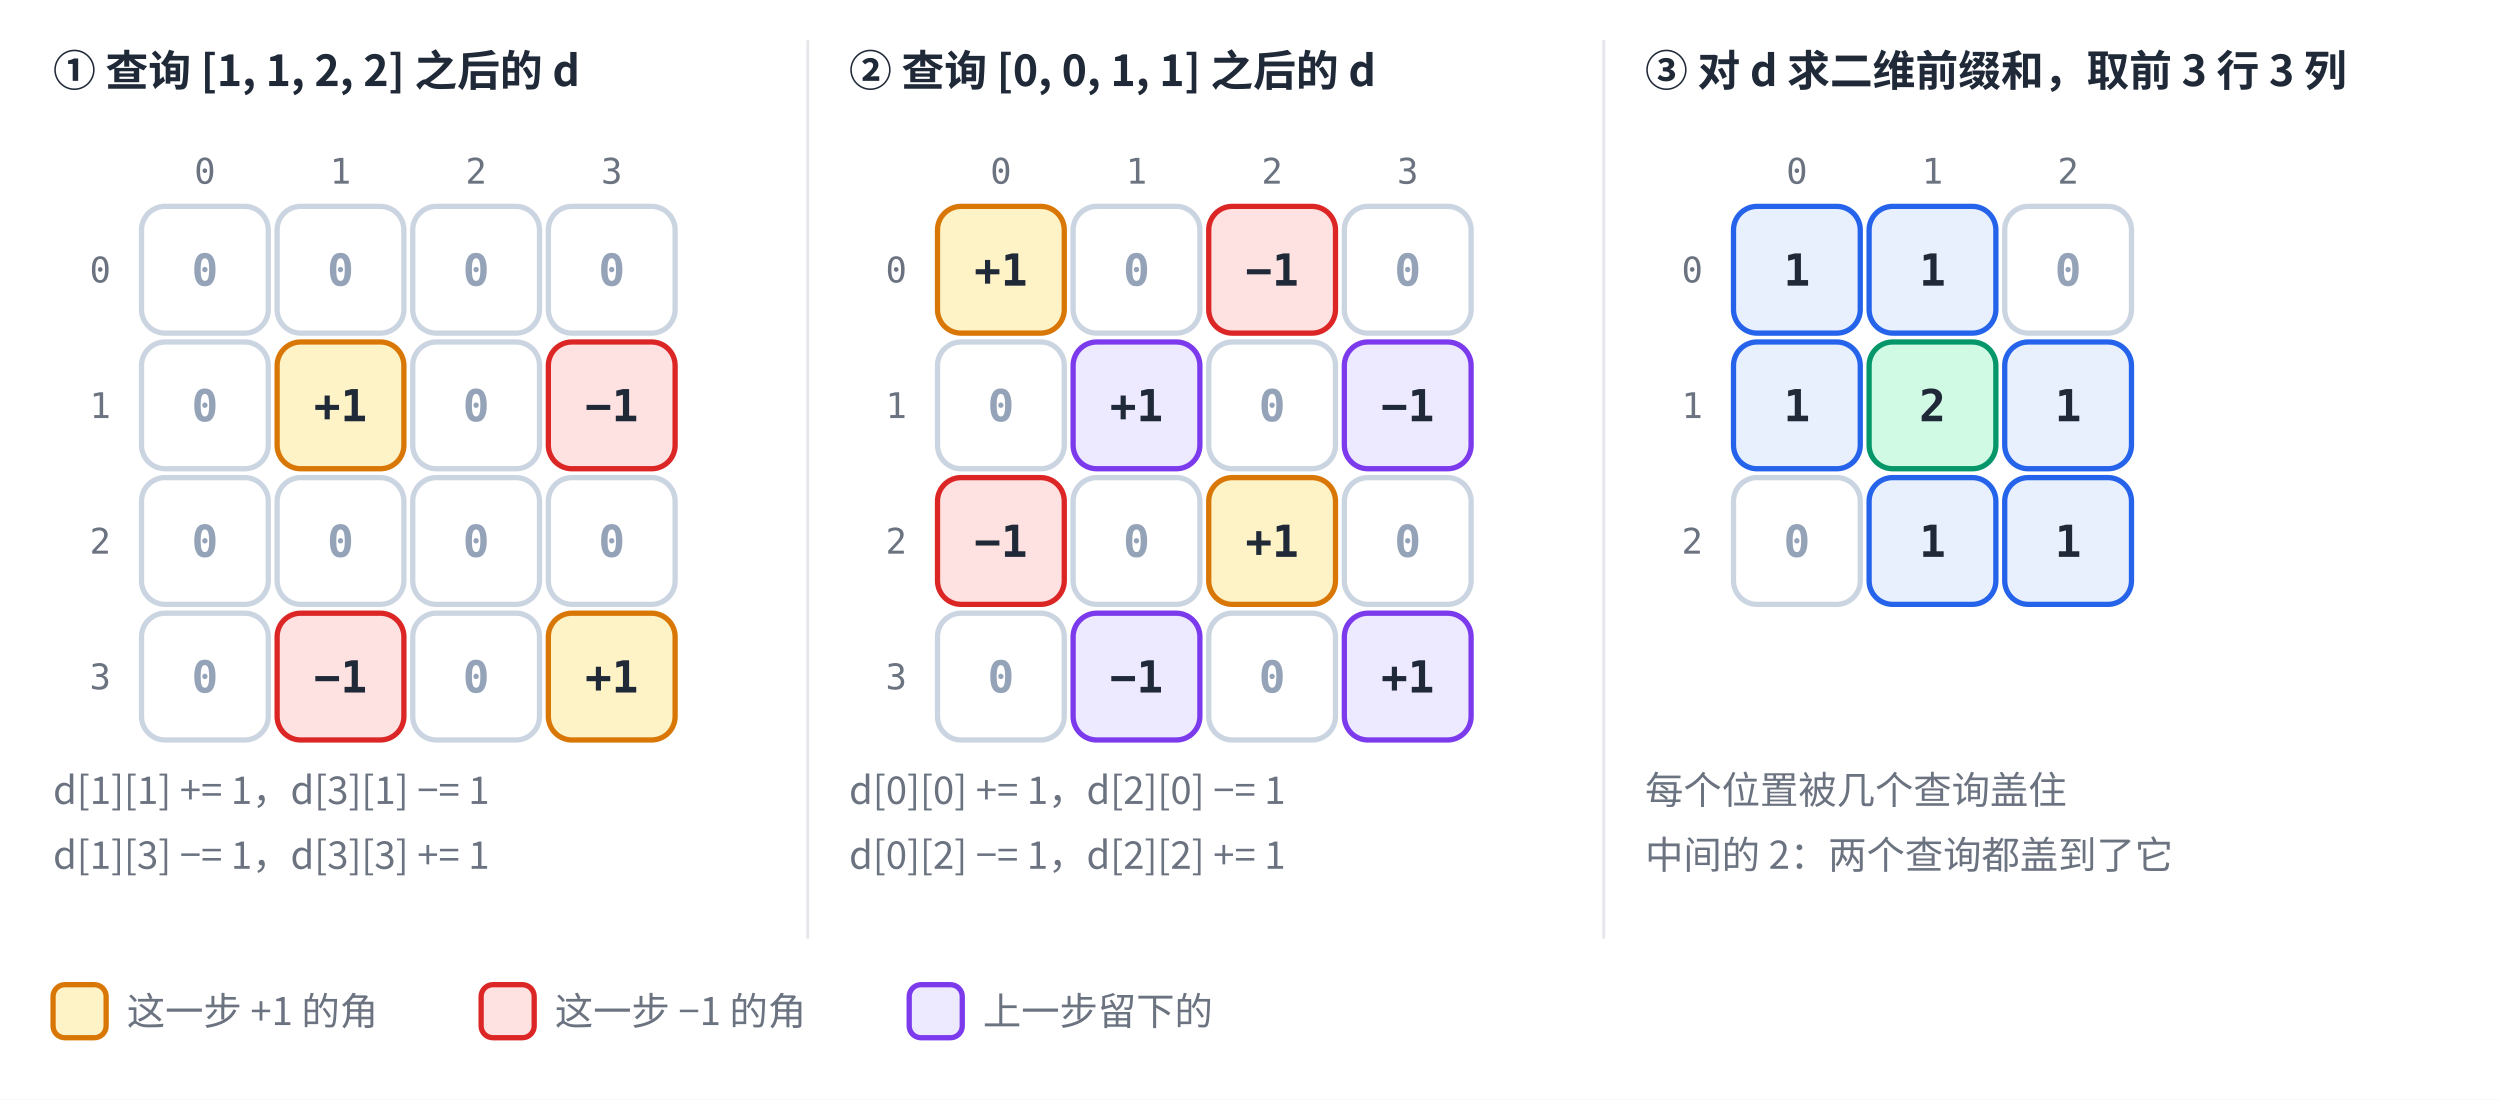
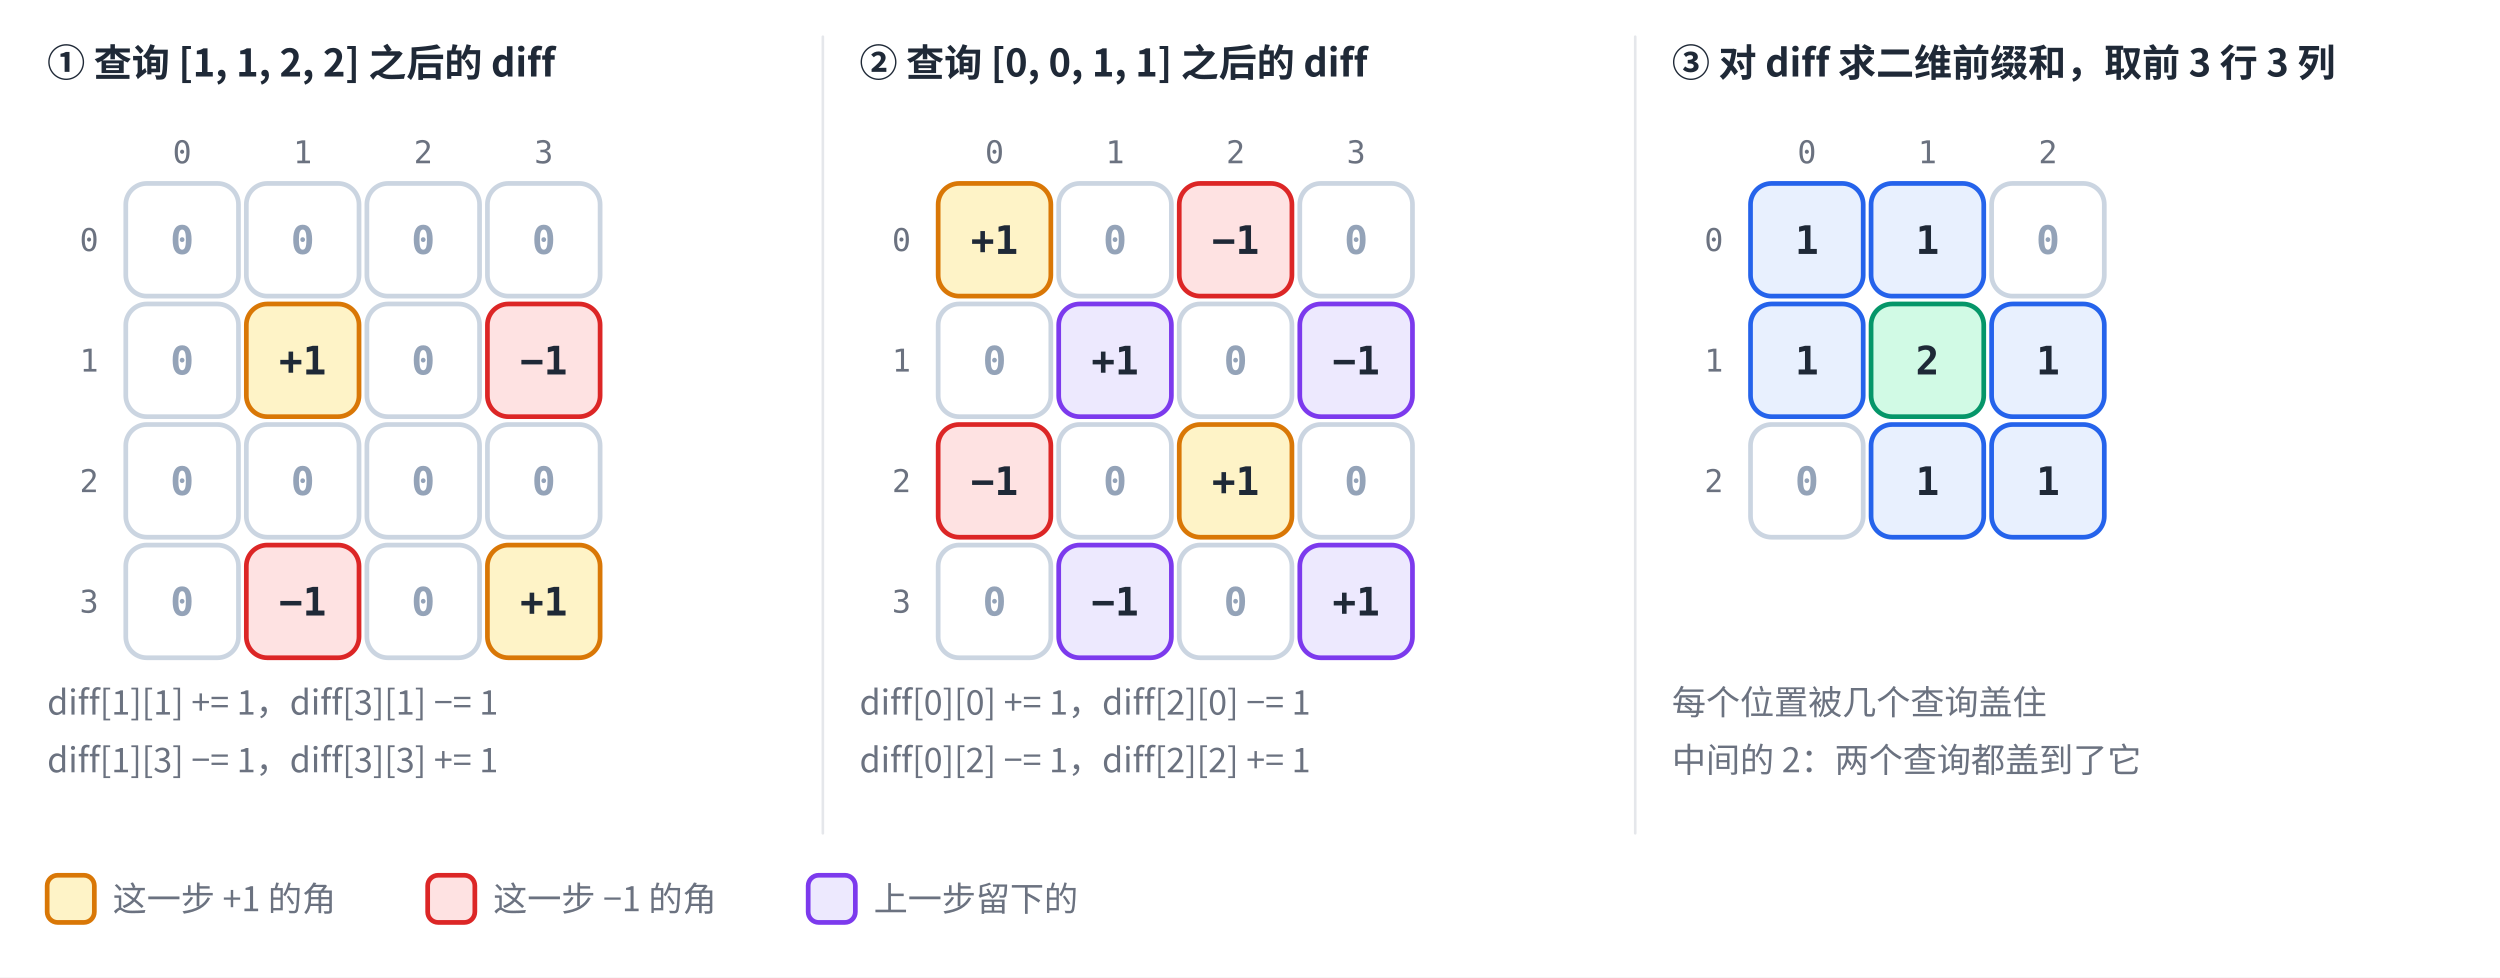
- <svg xmlns="http://www.w3.org/2000/svg" width="848" height="373" viewBox="0 0 848 373">
-   <rect width="848" height="373" fill="#FFFFFF" />
-   <text x="18.0" y="29.2" font-size="14.5" fill="#1F2937" text-anchor="start" font-family="PingFang SC, Hiragino Sans GB, Microsoft YaHei, Noto Sans CJK SC, Helvetica, Arial, sans-serif" font-weight="700">① 查询 [1, 1, 2, 2] 之后的 d</text>
+ <svg xmlns="http://www.w3.org/2000/svg" width="954" height="373" viewBox="0 0 954 373">
+   <rect width="954" height="373" fill="#FFFFFF" />
+   <text x="18.0" y="29.2" font-size="14.5" fill="#1F2937" text-anchor="start" font-family="PingFang SC, Hiragino Sans GB, Microsoft YaHei, Noto Sans CJK SC, Helvetica, Arial, sans-serif" font-weight="700">① 查询 [1, 1, 2, 2] 之后的 diff</text>
  <text x="69.5" y="62.3" font-size="12" fill="#6B7280" text-anchor="middle" font-family="Menlo, Consolas, DejaVu Sans Mono, PingFang SC, monospace">0</text>
  <text x="115.5" y="62.3" font-size="12" fill="#6B7280" text-anchor="middle" font-family="Menlo, Consolas, DejaVu Sans Mono, PingFang SC, monospace">1</text>
  <text x="161.5" y="62.3" font-size="12" fill="#6B7280" text-anchor="middle" font-family="Menlo, Consolas, DejaVu Sans Mono, PingFang SC, monospace">2</text>
  <text x="207.5" y="62.3" font-size="12" fill="#6B7280" text-anchor="middle" font-family="Menlo, Consolas, DejaVu Sans Mono, PingFang SC, monospace">3</text>
  <text x="34.0" y="95.8" font-size="12" fill="#6B7280" text-anchor="middle" font-family="Menlo, Consolas, DejaVu Sans Mono, PingFang SC, monospace">0</text>
  <text x="34.0" y="141.8" font-size="12" fill="#6B7280" text-anchor="middle" font-family="Menlo, Consolas, DejaVu Sans Mono, PingFang SC, monospace">1</text>
  <text x="34.0" y="187.8" font-size="12" fill="#6B7280" text-anchor="middle" font-family="Menlo, Consolas, DejaVu Sans Mono, PingFang SC, monospace">2</text>
  <text x="34.0" y="233.8" font-size="12" fill="#6B7280" text-anchor="middle" font-family="Menlo, Consolas, DejaVu Sans Mono, PingFang SC, monospace">3</text>
  <rect x="48.0" y="70.0" width="43.0" height="43.0" rx="8" fill="#FFFFFF" stroke="#CBD5E1" stroke-width="1.8" />
  <text x="69.5" y="96.9" font-size="15" fill="#94A3B8" text-anchor="middle" font-family="Menlo, Consolas, DejaVu Sans Mono, PingFang SC, monospace" font-weight="700">0</text>
  <rect x="94.0" y="70.0" width="43.0" height="43.0" rx="8" fill="#FFFFFF" stroke="#CBD5E1" stroke-width="1.8" />
  <text x="115.5" y="96.9" font-size="15" fill="#94A3B8" text-anchor="middle" font-family="Menlo, Consolas, DejaVu Sans Mono, PingFang SC, monospace" font-weight="700">0</text>
  <rect x="140.0" y="70.0" width="43.0" height="43.0" rx="8" fill="#FFFFFF" stroke="#CBD5E1" stroke-width="1.8" />
  <text x="161.5" y="96.9" font-size="15" fill="#94A3B8" text-anchor="middle" font-family="Menlo, Consolas, DejaVu Sans Mono, PingFang SC, monospace" font-weight="700">0</text>
  <rect x="186.0" y="70.0" width="43.0" height="43.0" rx="8" fill="#FFFFFF" stroke="#CBD5E1" stroke-width="1.8" />
  <text x="207.5" y="96.9" font-size="15" fill="#94A3B8" text-anchor="middle" font-family="Menlo, Consolas, DejaVu Sans Mono, PingFang SC, monospace" font-weight="700">0</text>
  <rect x="48.0" y="116.0" width="43.0" height="43.0" rx="8" fill="#FFFFFF" stroke="#CBD5E1" stroke-width="1.8" />
  <text x="69.5" y="142.9" font-size="15" fill="#94A3B8" text-anchor="middle" font-family="Menlo, Consolas, DejaVu Sans Mono, PingFang SC, monospace" font-weight="700">0</text>
  <rect x="94.0" y="116.0" width="43.0" height="43.0" rx="8" fill="#FEF3C7" stroke="#D97706" stroke-width="1.8" />
  <text x="115.5" y="142.9" font-size="15" fill="#1F2937" text-anchor="middle" font-family="Menlo, Consolas, DejaVu Sans Mono, PingFang SC, monospace" font-weight="700">+1</text>
  <rect x="140.0" y="116.0" width="43.0" height="43.0" rx="8" fill="#FFFFFF" stroke="#CBD5E1" stroke-width="1.8" />
  <text x="161.5" y="142.9" font-size="15" fill="#94A3B8" text-anchor="middle" font-family="Menlo, Consolas, DejaVu Sans Mono, PingFang SC, monospace" font-weight="700">0</text>
  <rect x="186.0" y="116.0" width="43.0" height="43.0" rx="8" fill="#FEE2E2" stroke="#DC2626" stroke-width="1.8" />
  <text x="207.5" y="142.9" font-size="15" fill="#1F2937" text-anchor="middle" font-family="Menlo, Consolas, DejaVu Sans Mono, PingFang SC, monospace" font-weight="700">−1</text>
  <rect x="48.0" y="162.0" width="43.0" height="43.0" rx="8" fill="#FFFFFF" stroke="#CBD5E1" stroke-width="1.8" />
  <text x="69.5" y="188.9" font-size="15" fill="#94A3B8" text-anchor="middle" font-family="Menlo, Consolas, DejaVu Sans Mono, PingFang SC, monospace" font-weight="700">0</text>
  <rect x="94.0" y="162.0" width="43.0" height="43.0" rx="8" fill="#FFFFFF" stroke="#CBD5E1" stroke-width="1.8" />
  <text x="115.5" y="188.9" font-size="15" fill="#94A3B8" text-anchor="middle" font-family="Menlo, Consolas, DejaVu Sans Mono, PingFang SC, monospace" font-weight="700">0</text>
  <rect x="140.0" y="162.0" width="43.0" height="43.0" rx="8" fill="#FFFFFF" stroke="#CBD5E1" stroke-width="1.8" />
  <text x="161.5" y="188.9" font-size="15" fill="#94A3B8" text-anchor="middle" font-family="Menlo, Consolas, DejaVu Sans Mono, PingFang SC, monospace" font-weight="700">0</text>
  <rect x="186.0" y="162.0" width="43.0" height="43.0" rx="8" fill="#FFFFFF" stroke="#CBD5E1" stroke-width="1.8" />
  <text x="207.5" y="188.9" font-size="15" fill="#94A3B8" text-anchor="middle" font-family="Menlo, Consolas, DejaVu Sans Mono, PingFang SC, monospace" font-weight="700">0</text>
  <rect x="48.0" y="208.0" width="43.0" height="43.0" rx="8" fill="#FFFFFF" stroke="#CBD5E1" stroke-width="1.8" />
  <text x="69.5" y="234.9" font-size="15" fill="#94A3B8" text-anchor="middle" font-family="Menlo, Consolas, DejaVu Sans Mono, PingFang SC, monospace" font-weight="700">0</text>
  <rect x="94.0" y="208.0" width="43.0" height="43.0" rx="8" fill="#FEE2E2" stroke="#DC2626" stroke-width="1.8" />
  <text x="115.5" y="234.9" font-size="15" fill="#1F2937" text-anchor="middle" font-family="Menlo, Consolas, DejaVu Sans Mono, PingFang SC, monospace" font-weight="700">−1</text>
  <rect x="140.0" y="208.0" width="43.0" height="43.0" rx="8" fill="#FFFFFF" stroke="#CBD5E1" stroke-width="1.8" />
  <text x="161.5" y="234.9" font-size="15" fill="#94A3B8" text-anchor="middle" font-family="Menlo, Consolas, DejaVu Sans Mono, PingFang SC, monospace" font-weight="700">0</text>
  <rect x="186.0" y="208.0" width="43.0" height="43.0" rx="8" fill="#FEF3C7" stroke="#D97706" stroke-width="1.8" />
  <text x="207.5" y="234.9" font-size="15" fill="#1F2937" text-anchor="middle" font-family="Menlo, Consolas, DejaVu Sans Mono, PingFang SC, monospace" font-weight="700">+1</text>
-   <text x="18.0" y="272.7" font-size="13" fill="#6B7280" text-anchor="start" font-family="PingFang SC, Hiragino Sans GB, Microsoft YaHei, Noto Sans CJK SC, Helvetica, Arial, sans-serif">d[1][1] += 1，d[3][1] −= 1</text>
-   <text x="18.0" y="294.7" font-size="13" fill="#6B7280" text-anchor="start" font-family="PingFang SC, Hiragino Sans GB, Microsoft YaHei, Noto Sans CJK SC, Helvetica, Arial, sans-serif">d[1][3] −= 1，d[3][3] += 1</text>
-   <line x1="274.0" y1="14.0" x2="274.0" y2="318.0" stroke="#E5E7EB" stroke-width="1" stroke-linecap="round" />
-   <text x="288.0" y="29.2" font-size="14.5" fill="#1F2937" text-anchor="start" font-family="PingFang SC, Hiragino Sans GB, Microsoft YaHei, Noto Sans CJK SC, Helvetica, Arial, sans-serif" font-weight="700">② 查询 [0, 0, 1, 1] 之后的 d</text>
-   <text x="339.5" y="62.3" font-size="12" fill="#6B7280" text-anchor="middle" font-family="Menlo, Consolas, DejaVu Sans Mono, PingFang SC, monospace">0</text>
-   <text x="385.5" y="62.3" font-size="12" fill="#6B7280" text-anchor="middle" font-family="Menlo, Consolas, DejaVu Sans Mono, PingFang SC, monospace">1</text>
-   <text x="431.5" y="62.3" font-size="12" fill="#6B7280" text-anchor="middle" font-family="Menlo, Consolas, DejaVu Sans Mono, PingFang SC, monospace">2</text>
-   <text x="477.5" y="62.3" font-size="12" fill="#6B7280" text-anchor="middle" font-family="Menlo, Consolas, DejaVu Sans Mono, PingFang SC, monospace">3</text>
-   <text x="304.0" y="95.8" font-size="12" fill="#6B7280" text-anchor="middle" font-family="Menlo, Consolas, DejaVu Sans Mono, PingFang SC, monospace">0</text>
-   <text x="304.0" y="141.8" font-size="12" fill="#6B7280" text-anchor="middle" font-family="Menlo, Consolas, DejaVu Sans Mono, PingFang SC, monospace">1</text>
-   <text x="304.0" y="187.8" font-size="12" fill="#6B7280" text-anchor="middle" font-family="Menlo, Consolas, DejaVu Sans Mono, PingFang SC, monospace">2</text>
-   <text x="304.0" y="233.8" font-size="12" fill="#6B7280" text-anchor="middle" font-family="Menlo, Consolas, DejaVu Sans Mono, PingFang SC, monospace">3</text>
-   <rect x="318.0" y="70.0" width="43.0" height="43.0" rx="8" fill="#FEF3C7" stroke="#D97706" stroke-width="1.8" />
-   <text x="339.5" y="96.9" font-size="15" fill="#1F2937" text-anchor="middle" font-family="Menlo, Consolas, DejaVu Sans Mono, PingFang SC, monospace" font-weight="700">+1</text>
-   <rect x="364.0" y="70.0" width="43.0" height="43.0" rx="8" fill="#FFFFFF" stroke="#CBD5E1" stroke-width="1.8" />
-   <text x="385.5" y="96.9" font-size="15" fill="#94A3B8" text-anchor="middle" font-family="Menlo, Consolas, DejaVu Sans Mono, PingFang SC, monospace" font-weight="700">0</text>
-   <rect x="410.0" y="70.0" width="43.0" height="43.0" rx="8" fill="#FEE2E2" stroke="#DC2626" stroke-width="1.8" />
-   <text x="431.5" y="96.9" font-size="15" fill="#1F2937" text-anchor="middle" font-family="Menlo, Consolas, DejaVu Sans Mono, PingFang SC, monospace" font-weight="700">−1</text>
-   <rect x="456.0" y="70.0" width="43.0" height="43.0" rx="8" fill="#FFFFFF" stroke="#CBD5E1" stroke-width="1.8" />
-   <text x="477.5" y="96.9" font-size="15" fill="#94A3B8" text-anchor="middle" font-family="Menlo, Consolas, DejaVu Sans Mono, PingFang SC, monospace" font-weight="700">0</text>
-   <rect x="318.0" y="116.0" width="43.0" height="43.0" rx="8" fill="#FFFFFF" stroke="#CBD5E1" stroke-width="1.8" />
-   <text x="339.5" y="142.9" font-size="15" fill="#94A3B8" text-anchor="middle" font-family="Menlo, Consolas, DejaVu Sans Mono, PingFang SC, monospace" font-weight="700">0</text>
-   <rect x="364.0" y="116.0" width="43.0" height="43.0" rx="8" fill="#EDE9FE" stroke="#7C3AED" stroke-width="1.8" />
-   <text x="385.5" y="142.9" font-size="15" fill="#1F2937" text-anchor="middle" font-family="Menlo, Consolas, DejaVu Sans Mono, PingFang SC, monospace" font-weight="700">+1</text>
-   <rect x="410.0" y="116.0" width="43.0" height="43.0" rx="8" fill="#FFFFFF" stroke="#CBD5E1" stroke-width="1.8" />
-   <text x="431.5" y="142.9" font-size="15" fill="#94A3B8" text-anchor="middle" font-family="Menlo, Consolas, DejaVu Sans Mono, PingFang SC, monospace" font-weight="700">0</text>
-   <rect x="456.0" y="116.0" width="43.0" height="43.0" rx="8" fill="#EDE9FE" stroke="#7C3AED" stroke-width="1.8" />
-   <text x="477.5" y="142.9" font-size="15" fill="#1F2937" text-anchor="middle" font-family="Menlo, Consolas, DejaVu Sans Mono, PingFang SC, monospace" font-weight="700">−1</text>
-   <rect x="318.0" y="162.0" width="43.0" height="43.0" rx="8" fill="#FEE2E2" stroke="#DC2626" stroke-width="1.8" />
-   <text x="339.5" y="188.9" font-size="15" fill="#1F2937" text-anchor="middle" font-family="Menlo, Consolas, DejaVu Sans Mono, PingFang SC, monospace" font-weight="700">−1</text>
-   <rect x="364.0" y="162.0" width="43.0" height="43.0" rx="8" fill="#FFFFFF" stroke="#CBD5E1" stroke-width="1.8" />
-   <text x="385.5" y="188.9" font-size="15" fill="#94A3B8" text-anchor="middle" font-family="Menlo, Consolas, DejaVu Sans Mono, PingFang SC, monospace" font-weight="700">0</text>
-   <rect x="410.0" y="162.0" width="43.0" height="43.0" rx="8" fill="#FEF3C7" stroke="#D97706" stroke-width="1.8" />
-   <text x="431.5" y="188.9" font-size="15" fill="#1F2937" text-anchor="middle" font-family="Menlo, Consolas, DejaVu Sans Mono, PingFang SC, monospace" font-weight="700">+1</text>
-   <rect x="456.0" y="162.0" width="43.0" height="43.0" rx="8" fill="#FFFFFF" stroke="#CBD5E1" stroke-width="1.8" />
-   <text x="477.5" y="188.9" font-size="15" fill="#94A3B8" text-anchor="middle" font-family="Menlo, Consolas, DejaVu Sans Mono, PingFang SC, monospace" font-weight="700">0</text>
-   <rect x="318.0" y="208.0" width="43.0" height="43.0" rx="8" fill="#FFFFFF" stroke="#CBD5E1" stroke-width="1.8" />
-   <text x="339.5" y="234.9" font-size="15" fill="#94A3B8" text-anchor="middle" font-family="Menlo, Consolas, DejaVu Sans Mono, PingFang SC, monospace" font-weight="700">0</text>
-   <rect x="364.0" y="208.0" width="43.0" height="43.0" rx="8" fill="#EDE9FE" stroke="#7C3AED" stroke-width="1.8" />
-   <text x="385.5" y="234.9" font-size="15" fill="#1F2937" text-anchor="middle" font-family="Menlo, Consolas, DejaVu Sans Mono, PingFang SC, monospace" font-weight="700">−1</text>
-   <rect x="410.0" y="208.0" width="43.0" height="43.0" rx="8" fill="#FFFFFF" stroke="#CBD5E1" stroke-width="1.8" />
-   <text x="431.5" y="234.9" font-size="15" fill="#94A3B8" text-anchor="middle" font-family="Menlo, Consolas, DejaVu Sans Mono, PingFang SC, monospace" font-weight="700">0</text>
-   <rect x="456.0" y="208.0" width="43.0" height="43.0" rx="8" fill="#EDE9FE" stroke="#7C3AED" stroke-width="1.8" />
-   <text x="477.5" y="234.9" font-size="15" fill="#1F2937" text-anchor="middle" font-family="Menlo, Consolas, DejaVu Sans Mono, PingFang SC, monospace" font-weight="700">+1</text>
-   <text x="288.0" y="272.7" font-size="13" fill="#6B7280" text-anchor="start" font-family="PingFang SC, Hiragino Sans GB, Microsoft YaHei, Noto Sans CJK SC, Helvetica, Arial, sans-serif">d[0][0] += 1，d[2][0] −= 1</text>
-   <text x="288.0" y="294.7" font-size="13" fill="#6B7280" text-anchor="start" font-family="PingFang SC, Hiragino Sans GB, Microsoft YaHei, Noto Sans CJK SC, Helvetica, Arial, sans-serif">d[0][2] −= 1，d[2][2] += 1</text>
-   <line x1="544.0" y1="14.0" x2="544.0" y2="318.0" stroke="#E5E7EB" stroke-width="1" stroke-linecap="round" />
-   <text x="558.0" y="29.2" font-size="14.5" fill="#1F2937" text-anchor="start" font-family="PingFang SC, Hiragino Sans GB, Microsoft YaHei, Noto Sans CJK SC, Helvetica, Arial, sans-serif" font-weight="700">③ 对 d 求二维前缀和，取前 3 行 3 列</text>
-   <text x="609.5" y="62.3" font-size="12" fill="#6B7280" text-anchor="middle" font-family="Menlo, Consolas, DejaVu Sans Mono, PingFang SC, monospace">0</text>
-   <text x="655.5" y="62.3" font-size="12" fill="#6B7280" text-anchor="middle" font-family="Menlo, Consolas, DejaVu Sans Mono, PingFang SC, monospace">1</text>
-   <text x="701.5" y="62.3" font-size="12" fill="#6B7280" text-anchor="middle" font-family="Menlo, Consolas, DejaVu Sans Mono, PingFang SC, monospace">2</text>
-   <text x="574.0" y="95.8" font-size="12" fill="#6B7280" text-anchor="middle" font-family="Menlo, Consolas, DejaVu Sans Mono, PingFang SC, monospace">0</text>
-   <text x="574.0" y="141.8" font-size="12" fill="#6B7280" text-anchor="middle" font-family="Menlo, Consolas, DejaVu Sans Mono, PingFang SC, monospace">1</text>
-   <text x="574.0" y="187.8" font-size="12" fill="#6B7280" text-anchor="middle" font-family="Menlo, Consolas, DejaVu Sans Mono, PingFang SC, monospace">2</text>
-   <rect x="588.0" y="70.0" width="43.0" height="43.0" rx="8" fill="#E8F0FE" stroke="#2563EB" stroke-width="1.8" />
-   <text x="609.5" y="96.9" font-size="15" fill="#1F2937" text-anchor="middle" font-family="Menlo, Consolas, DejaVu Sans Mono, PingFang SC, monospace" font-weight="700">1</text>
-   <rect x="634.0" y="70.0" width="43.0" height="43.0" rx="8" fill="#E8F0FE" stroke="#2563EB" stroke-width="1.8" />
-   <text x="655.5" y="96.9" font-size="15" fill="#1F2937" text-anchor="middle" font-family="Menlo, Consolas, DejaVu Sans Mono, PingFang SC, monospace" font-weight="700">1</text>
-   <rect x="680.0" y="70.0" width="43.0" height="43.0" rx="8" fill="#FFFFFF" stroke="#CBD5E1" stroke-width="1.8" />
-   <text x="701.5" y="96.9" font-size="15" fill="#94A3B8" text-anchor="middle" font-family="Menlo, Consolas, DejaVu Sans Mono, PingFang SC, monospace" font-weight="700">0</text>
-   <rect x="588.0" y="116.0" width="43.0" height="43.0" rx="8" fill="#E8F0FE" stroke="#2563EB" stroke-width="1.8" />
-   <text x="609.5" y="142.9" font-size="15" fill="#1F2937" text-anchor="middle" font-family="Menlo, Consolas, DejaVu Sans Mono, PingFang SC, monospace" font-weight="700">1</text>
-   <rect x="634.0" y="116.0" width="43.0" height="43.0" rx="8" fill="#D1FAE5" stroke="#059669" stroke-width="1.8" />
-   <text x="655.5" y="142.9" font-size="15" fill="#1F2937" text-anchor="middle" font-family="Menlo, Consolas, DejaVu Sans Mono, PingFang SC, monospace" font-weight="700">2</text>
-   <rect x="680.0" y="116.0" width="43.0" height="43.0" rx="8" fill="#E8F0FE" stroke="#2563EB" stroke-width="1.8" />
-   <text x="701.5" y="142.9" font-size="15" fill="#1F2937" text-anchor="middle" font-family="Menlo, Consolas, DejaVu Sans Mono, PingFang SC, monospace" font-weight="700">1</text>
-   <rect x="588.0" y="162.0" width="43.0" height="43.0" rx="8" fill="#FFFFFF" stroke="#CBD5E1" stroke-width="1.8" />
-   <text x="609.5" y="188.9" font-size="15" fill="#94A3B8" text-anchor="middle" font-family="Menlo, Consolas, DejaVu Sans Mono, PingFang SC, monospace" font-weight="700">0</text>
-   <rect x="634.0" y="162.0" width="43.0" height="43.0" rx="8" fill="#E8F0FE" stroke="#2563EB" stroke-width="1.8" />
-   <text x="655.5" y="188.9" font-size="15" fill="#1F2937" text-anchor="middle" font-family="Menlo, Consolas, DejaVu Sans Mono, PingFang SC, monospace" font-weight="700">1</text>
-   <rect x="680.0" y="162.0" width="43.0" height="43.0" rx="8" fill="#E8F0FE" stroke="#2563EB" stroke-width="1.8" />
-   <text x="701.5" y="188.9" font-size="15" fill="#1F2937" text-anchor="middle" font-family="Menlo, Consolas, DejaVu Sans Mono, PingFang SC, monospace" font-weight="700">1</text>
-   <text x="558.0" y="272.7" font-size="13" fill="#6B7280" text-anchor="start" font-family="PingFang SC, Hiragino Sans GB, Microsoft YaHei, Noto Sans CJK SC, Helvetica, Arial, sans-serif">每个位置被几个查询盖住</text>
-   <text x="558.0" y="294.7" font-size="13" fill="#6B7280" text-anchor="start" font-family="PingFang SC, Hiragino Sans GB, Microsoft YaHei, Noto Sans CJK SC, Helvetica, Arial, sans-serif">中间的 2：两个查询都盖到了它</text>
+   <text x="18.0" y="272.7" font-size="13" fill="#6B7280" text-anchor="start" font-family="PingFang SC, Hiragino Sans GB, Microsoft YaHei, Noto Sans CJK SC, Helvetica, Arial, sans-serif">diff[1][1] += 1，diff[3][1] −= 1</text>
+   <text x="18.0" y="294.7" font-size="13" fill="#6B7280" text-anchor="start" font-family="PingFang SC, Hiragino Sans GB, Microsoft YaHei, Noto Sans CJK SC, Helvetica, Arial, sans-serif">diff[1][3] −= 1，diff[3][3] += 1</text>
+   <line x1="314.0" y1="14.0" x2="314.0" y2="318.0" stroke="#E5E7EB" stroke-width="1" stroke-linecap="round" />
+   <text x="328.0" y="29.2" font-size="14.5" fill="#1F2937" text-anchor="start" font-family="PingFang SC, Hiragino Sans GB, Microsoft YaHei, Noto Sans CJK SC, Helvetica, Arial, sans-serif" font-weight="700">② 查询 [0, 0, 1, 1] 之后的 diff</text>
+   <text x="379.5" y="62.3" font-size="12" fill="#6B7280" text-anchor="middle" font-family="Menlo, Consolas, DejaVu Sans Mono, PingFang SC, monospace">0</text>
+   <text x="425.5" y="62.3" font-size="12" fill="#6B7280" text-anchor="middle" font-family="Menlo, Consolas, DejaVu Sans Mono, PingFang SC, monospace">1</text>
+   <text x="471.5" y="62.3" font-size="12" fill="#6B7280" text-anchor="middle" font-family="Menlo, Consolas, DejaVu Sans Mono, PingFang SC, monospace">2</text>
+   <text x="517.5" y="62.3" font-size="12" fill="#6B7280" text-anchor="middle" font-family="Menlo, Consolas, DejaVu Sans Mono, PingFang SC, monospace">3</text>
+   <text x="344.0" y="95.8" font-size="12" fill="#6B7280" text-anchor="middle" font-family="Menlo, Consolas, DejaVu Sans Mono, PingFang SC, monospace">0</text>
+   <text x="344.0" y="141.8" font-size="12" fill="#6B7280" text-anchor="middle" font-family="Menlo, Consolas, DejaVu Sans Mono, PingFang SC, monospace">1</text>
+   <text x="344.0" y="187.8" font-size="12" fill="#6B7280" text-anchor="middle" font-family="Menlo, Consolas, DejaVu Sans Mono, PingFang SC, monospace">2</text>
+   <text x="344.0" y="233.8" font-size="12" fill="#6B7280" text-anchor="middle" font-family="Menlo, Consolas, DejaVu Sans Mono, PingFang SC, monospace">3</text>
+   <rect x="358.0" y="70.0" width="43.0" height="43.0" rx="8" fill="#FEF3C7" stroke="#D97706" stroke-width="1.8" />
+   <text x="379.5" y="96.9" font-size="15" fill="#1F2937" text-anchor="middle" font-family="Menlo, Consolas, DejaVu Sans Mono, PingFang SC, monospace" font-weight="700">+1</text>
+   <rect x="404.0" y="70.0" width="43.0" height="43.0" rx="8" fill="#FFFFFF" stroke="#CBD5E1" stroke-width="1.8" />
+   <text x="425.5" y="96.9" font-size="15" fill="#94A3B8" text-anchor="middle" font-family="Menlo, Consolas, DejaVu Sans Mono, PingFang SC, monospace" font-weight="700">0</text>
+   <rect x="450.0" y="70.0" width="43.0" height="43.0" rx="8" fill="#FEE2E2" stroke="#DC2626" stroke-width="1.8" />
+   <text x="471.5" y="96.9" font-size="15" fill="#1F2937" text-anchor="middle" font-family="Menlo, Consolas, DejaVu Sans Mono, PingFang SC, monospace" font-weight="700">−1</text>
+   <rect x="496.0" y="70.0" width="43.0" height="43.0" rx="8" fill="#FFFFFF" stroke="#CBD5E1" stroke-width="1.8" />
+   <text x="517.5" y="96.9" font-size="15" fill="#94A3B8" text-anchor="middle" font-family="Menlo, Consolas, DejaVu Sans Mono, PingFang SC, monospace" font-weight="700">0</text>
+   <rect x="358.0" y="116.0" width="43.0" height="43.0" rx="8" fill="#FFFFFF" stroke="#CBD5E1" stroke-width="1.8" />
+   <text x="379.5" y="142.9" font-size="15" fill="#94A3B8" text-anchor="middle" font-family="Menlo, Consolas, DejaVu Sans Mono, PingFang SC, monospace" font-weight="700">0</text>
+   <rect x="404.0" y="116.0" width="43.0" height="43.0" rx="8" fill="#EDE9FE" stroke="#7C3AED" stroke-width="1.8" />
+   <text x="425.5" y="142.9" font-size="15" fill="#1F2937" text-anchor="middle" font-family="Menlo, Consolas, DejaVu Sans Mono, PingFang SC, monospace" font-weight="700">+1</text>
+   <rect x="450.0" y="116.0" width="43.0" height="43.0" rx="8" fill="#FFFFFF" stroke="#CBD5E1" stroke-width="1.8" />
+   <text x="471.5" y="142.9" font-size="15" fill="#94A3B8" text-anchor="middle" font-family="Menlo, Consolas, DejaVu Sans Mono, PingFang SC, monospace" font-weight="700">0</text>
+   <rect x="496.0" y="116.0" width="43.0" height="43.0" rx="8" fill="#EDE9FE" stroke="#7C3AED" stroke-width="1.8" />
+   <text x="517.5" y="142.9" font-size="15" fill="#1F2937" text-anchor="middle" font-family="Menlo, Consolas, DejaVu Sans Mono, PingFang SC, monospace" font-weight="700">−1</text>
+   <rect x="358.0" y="162.0" width="43.0" height="43.0" rx="8" fill="#FEE2E2" stroke="#DC2626" stroke-width="1.8" />
+   <text x="379.5" y="188.9" font-size="15" fill="#1F2937" text-anchor="middle" font-family="Menlo, Consolas, DejaVu Sans Mono, PingFang SC, monospace" font-weight="700">−1</text>
+   <rect x="404.0" y="162.0" width="43.0" height="43.0" rx="8" fill="#FFFFFF" stroke="#CBD5E1" stroke-width="1.8" />
+   <text x="425.5" y="188.9" font-size="15" fill="#94A3B8" text-anchor="middle" font-family="Menlo, Consolas, DejaVu Sans Mono, PingFang SC, monospace" font-weight="700">0</text>
+   <rect x="450.0" y="162.0" width="43.0" height="43.0" rx="8" fill="#FEF3C7" stroke="#D97706" stroke-width="1.8" />
+   <text x="471.5" y="188.9" font-size="15" fill="#1F2937" text-anchor="middle" font-family="Menlo, Consolas, DejaVu Sans Mono, PingFang SC, monospace" font-weight="700">+1</text>
+   <rect x="496.0" y="162.0" width="43.0" height="43.0" rx="8" fill="#FFFFFF" stroke="#CBD5E1" stroke-width="1.8" />
+   <text x="517.5" y="188.9" font-size="15" fill="#94A3B8" text-anchor="middle" font-family="Menlo, Consolas, DejaVu Sans Mono, PingFang SC, monospace" font-weight="700">0</text>
+   <rect x="358.0" y="208.0" width="43.0" height="43.0" rx="8" fill="#FFFFFF" stroke="#CBD5E1" stroke-width="1.8" />
+   <text x="379.5" y="234.9" font-size="15" fill="#94A3B8" text-anchor="middle" font-family="Menlo, Consolas, DejaVu Sans Mono, PingFang SC, monospace" font-weight="700">0</text>
+   <rect x="404.0" y="208.0" width="43.0" height="43.0" rx="8" fill="#EDE9FE" stroke="#7C3AED" stroke-width="1.8" />
+   <text x="425.5" y="234.9" font-size="15" fill="#1F2937" text-anchor="middle" font-family="Menlo, Consolas, DejaVu Sans Mono, PingFang SC, monospace" font-weight="700">−1</text>
+   <rect x="450.0" y="208.0" width="43.0" height="43.0" rx="8" fill="#FFFFFF" stroke="#CBD5E1" stroke-width="1.8" />
+   <text x="471.5" y="234.9" font-size="15" fill="#94A3B8" text-anchor="middle" font-family="Menlo, Consolas, DejaVu Sans Mono, PingFang SC, monospace" font-weight="700">0</text>
+   <rect x="496.0" y="208.0" width="43.0" height="43.0" rx="8" fill="#EDE9FE" stroke="#7C3AED" stroke-width="1.8" />
+   <text x="517.5" y="234.9" font-size="15" fill="#1F2937" text-anchor="middle" font-family="Menlo, Consolas, DejaVu Sans Mono, PingFang SC, monospace" font-weight="700">+1</text>
+   <text x="328.0" y="272.7" font-size="13" fill="#6B7280" text-anchor="start" font-family="PingFang SC, Hiragino Sans GB, Microsoft YaHei, Noto Sans CJK SC, Helvetica, Arial, sans-serif">diff[0][0] += 1，diff[2][0] −= 1</text>
+   <text x="328.0" y="294.7" font-size="13" fill="#6B7280" text-anchor="start" font-family="PingFang SC, Hiragino Sans GB, Microsoft YaHei, Noto Sans CJK SC, Helvetica, Arial, sans-serif">diff[0][2] −= 1，diff[2][2] += 1</text>
+   <line x1="624.0" y1="14.0" x2="624.0" y2="318.0" stroke="#E5E7EB" stroke-width="1" stroke-linecap="round" />
+   <text x="638.0" y="29.2" font-size="14.5" fill="#1F2937" text-anchor="start" font-family="PingFang SC, Hiragino Sans GB, Microsoft YaHei, Noto Sans CJK SC, Helvetica, Arial, sans-serif" font-weight="700">③ 对 diff 求二维前缀和，取前 3 行 3 列</text>
+   <text x="689.5" y="62.3" font-size="12" fill="#6B7280" text-anchor="middle" font-family="Menlo, Consolas, DejaVu Sans Mono, PingFang SC, monospace">0</text>
+   <text x="735.5" y="62.3" font-size="12" fill="#6B7280" text-anchor="middle" font-family="Menlo, Consolas, DejaVu Sans Mono, PingFang SC, monospace">1</text>
+   <text x="781.5" y="62.3" font-size="12" fill="#6B7280" text-anchor="middle" font-family="Menlo, Consolas, DejaVu Sans Mono, PingFang SC, monospace">2</text>
+   <text x="654.0" y="95.8" font-size="12" fill="#6B7280" text-anchor="middle" font-family="Menlo, Consolas, DejaVu Sans Mono, PingFang SC, monospace">0</text>
+   <text x="654.0" y="141.8" font-size="12" fill="#6B7280" text-anchor="middle" font-family="Menlo, Consolas, DejaVu Sans Mono, PingFang SC, monospace">1</text>
+   <text x="654.0" y="187.8" font-size="12" fill="#6B7280" text-anchor="middle" font-family="Menlo, Consolas, DejaVu Sans Mono, PingFang SC, monospace">2</text>
+   <rect x="668.0" y="70.0" width="43.0" height="43.0" rx="8" fill="#E8F0FE" stroke="#2563EB" stroke-width="1.8" />
+   <text x="689.5" y="96.9" font-size="15" fill="#1F2937" text-anchor="middle" font-family="Menlo, Consolas, DejaVu Sans Mono, PingFang SC, monospace" font-weight="700">1</text>
+   <rect x="714.0" y="70.0" width="43.0" height="43.0" rx="8" fill="#E8F0FE" stroke="#2563EB" stroke-width="1.8" />
+   <text x="735.5" y="96.9" font-size="15" fill="#1F2937" text-anchor="middle" font-family="Menlo, Consolas, DejaVu Sans Mono, PingFang SC, monospace" font-weight="700">1</text>
+   <rect x="760.0" y="70.0" width="43.0" height="43.0" rx="8" fill="#FFFFFF" stroke="#CBD5E1" stroke-width="1.8" />
+   <text x="781.5" y="96.9" font-size="15" fill="#94A3B8" text-anchor="middle" font-family="Menlo, Consolas, DejaVu Sans Mono, PingFang SC, monospace" font-weight="700">0</text>
+   <rect x="668.0" y="116.0" width="43.0" height="43.0" rx="8" fill="#E8F0FE" stroke="#2563EB" stroke-width="1.8" />
+   <text x="689.5" y="142.9" font-size="15" fill="#1F2937" text-anchor="middle" font-family="Menlo, Consolas, DejaVu Sans Mono, PingFang SC, monospace" font-weight="700">1</text>
+   <rect x="714.0" y="116.0" width="43.0" height="43.0" rx="8" fill="#D1FAE5" stroke="#059669" stroke-width="1.8" />
+   <text x="735.5" y="142.9" font-size="15" fill="#1F2937" text-anchor="middle" font-family="Menlo, Consolas, DejaVu Sans Mono, PingFang SC, monospace" font-weight="700">2</text>
+   <rect x="760.0" y="116.0" width="43.0" height="43.0" rx="8" fill="#E8F0FE" stroke="#2563EB" stroke-width="1.8" />
+   <text x="781.5" y="142.9" font-size="15" fill="#1F2937" text-anchor="middle" font-family="Menlo, Consolas, DejaVu Sans Mono, PingFang SC, monospace" font-weight="700">1</text>
+   <rect x="668.0" y="162.0" width="43.0" height="43.0" rx="8" fill="#FFFFFF" stroke="#CBD5E1" stroke-width="1.8" />
+   <text x="689.5" y="188.9" font-size="15" fill="#94A3B8" text-anchor="middle" font-family="Menlo, Consolas, DejaVu Sans Mono, PingFang SC, monospace" font-weight="700">0</text>
+   <rect x="714.0" y="162.0" width="43.0" height="43.0" rx="8" fill="#E8F0FE" stroke="#2563EB" stroke-width="1.8" />
+   <text x="735.5" y="188.9" font-size="15" fill="#1F2937" text-anchor="middle" font-family="Menlo, Consolas, DejaVu Sans Mono, PingFang SC, monospace" font-weight="700">1</text>
+   <rect x="760.0" y="162.0" width="43.0" height="43.0" rx="8" fill="#E8F0FE" stroke="#2563EB" stroke-width="1.8" />
+   <text x="781.5" y="188.9" font-size="15" fill="#1F2937" text-anchor="middle" font-family="Menlo, Consolas, DejaVu Sans Mono, PingFang SC, monospace" font-weight="700">1</text>
+   <text x="638.0" y="272.7" font-size="13" fill="#6B7280" text-anchor="start" font-family="PingFang SC, Hiragino Sans GB, Microsoft YaHei, Noto Sans CJK SC, Helvetica, Arial, sans-serif">每个位置被几个查询盖住</text>
+   <text x="638.0" y="294.7" font-size="13" fill="#6B7280" text-anchor="start" font-family="PingFang SC, Hiragino Sans GB, Microsoft YaHei, Noto Sans CJK SC, Helvetica, Arial, sans-serif">中间的 2：两个查询都盖到了它</text>
  <rect x="18.0" y="334.0" width="18.0" height="18.0" rx="4" fill="#FEF3C7" stroke="#D97706" stroke-width="1.8" />
  <text x="43.0" y="347.7" font-size="13" fill="#6B7280" text-anchor="start" font-family="PingFang SC, Hiragino Sans GB, Microsoft YaHei, Noto Sans CJK SC, Helvetica, Arial, sans-serif">这一步 +1 的角</text>
  <rect x="163.2" y="334.0" width="18.0" height="18.0" rx="4" fill="#FEE2E2" stroke="#DC2626" stroke-width="1.8" />
  <text x="188.2" y="347.7" font-size="13" fill="#6B7280" text-anchor="start" font-family="PingFang SC, Hiragino Sans GB, Microsoft YaHei, Noto Sans CJK SC, Helvetica, Arial, sans-serif">这一步 −1 的角</text>
  <rect x="308.4" y="334.0" width="18.0" height="18.0" rx="4" fill="#EDE9FE" stroke="#7C3AED" stroke-width="1.8" />
  <text x="333.4" y="347.7" font-size="13" fill="#6B7280" text-anchor="start" font-family="PingFang SC, Hiragino Sans GB, Microsoft YaHei, Noto Sans CJK SC, Helvetica, Arial, sans-serif">上一步留下的</text>
</svg>
